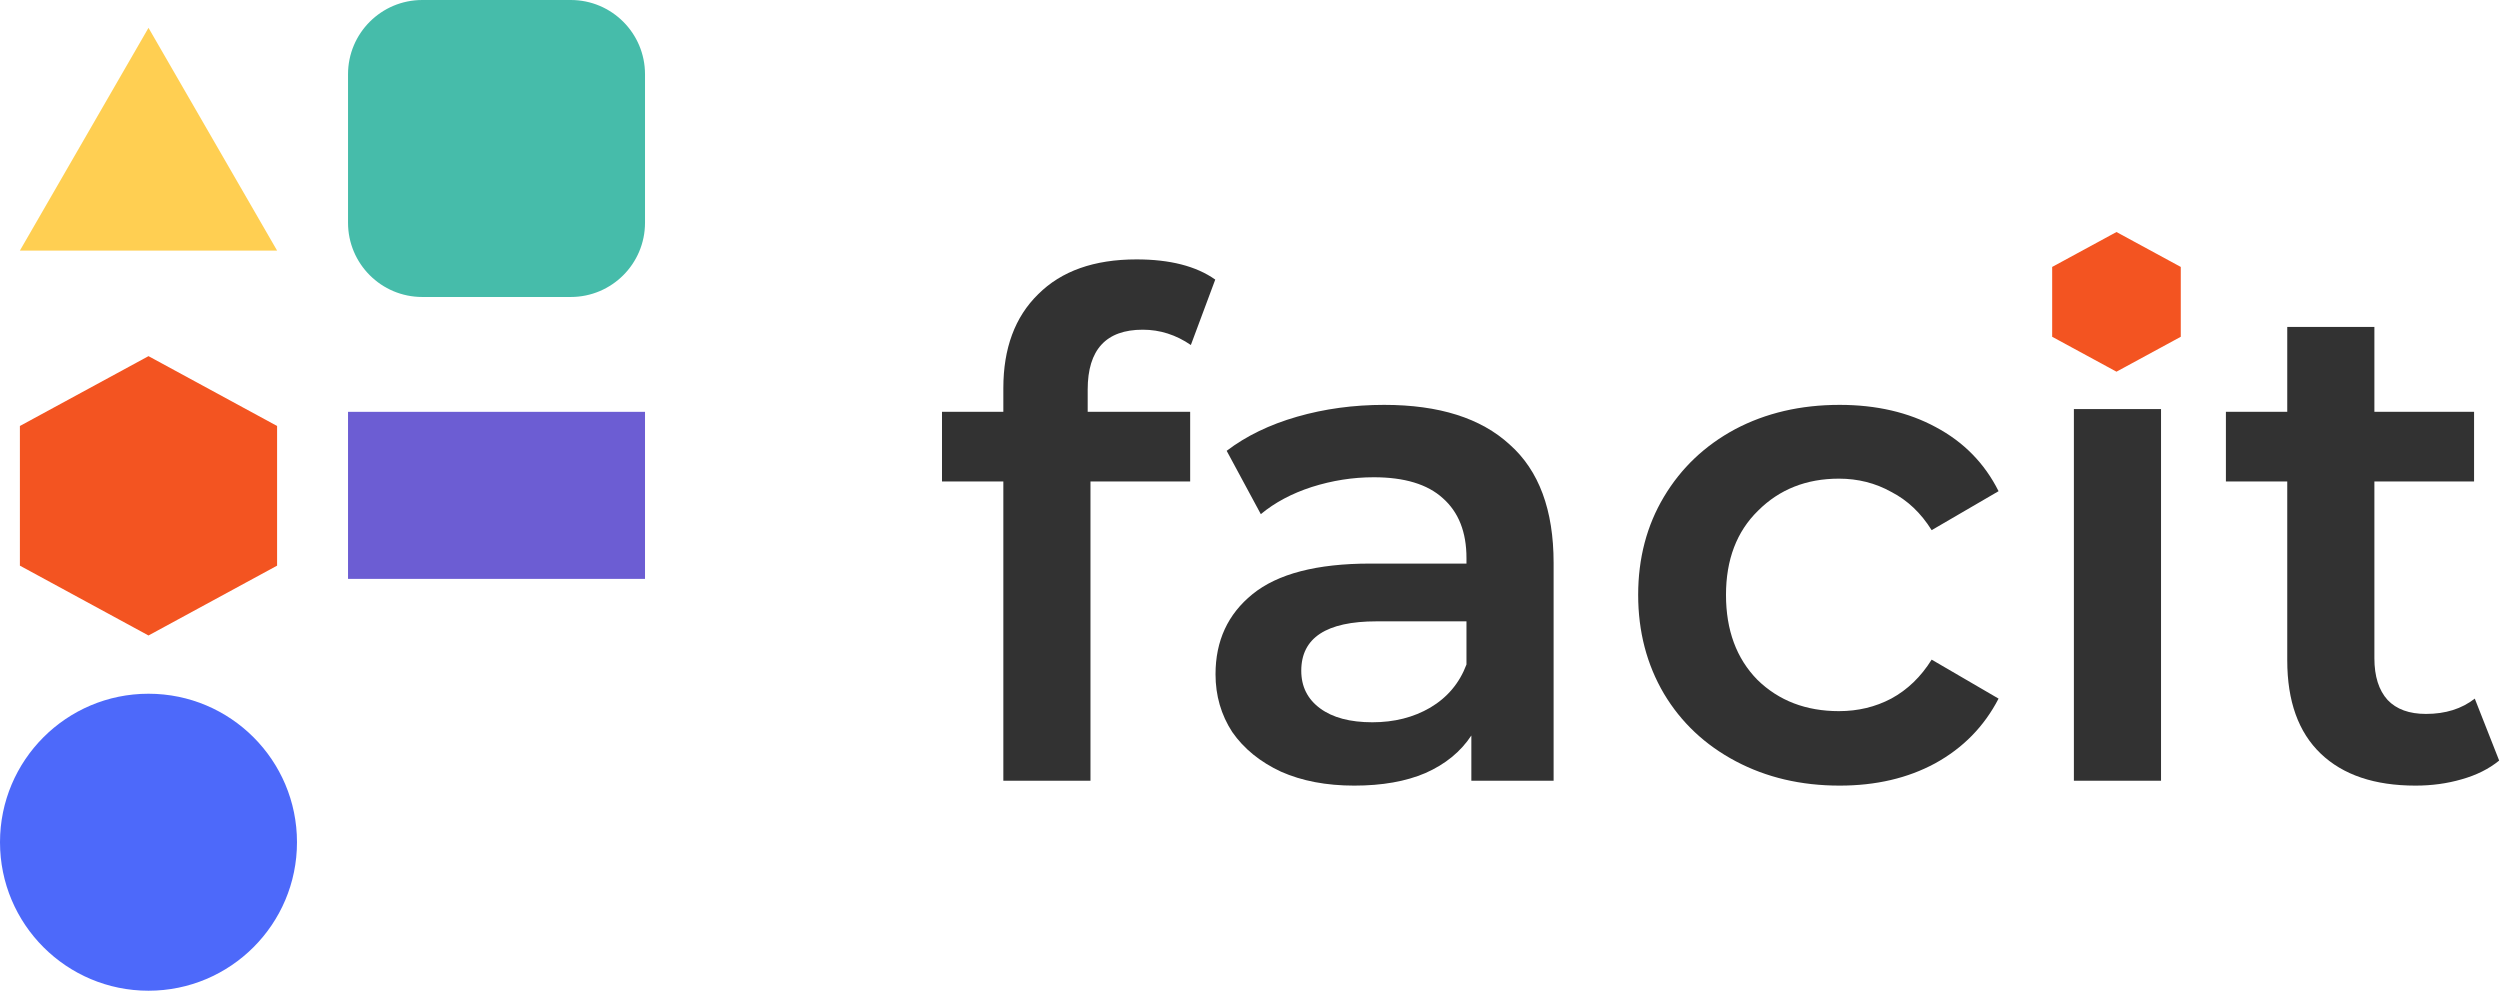
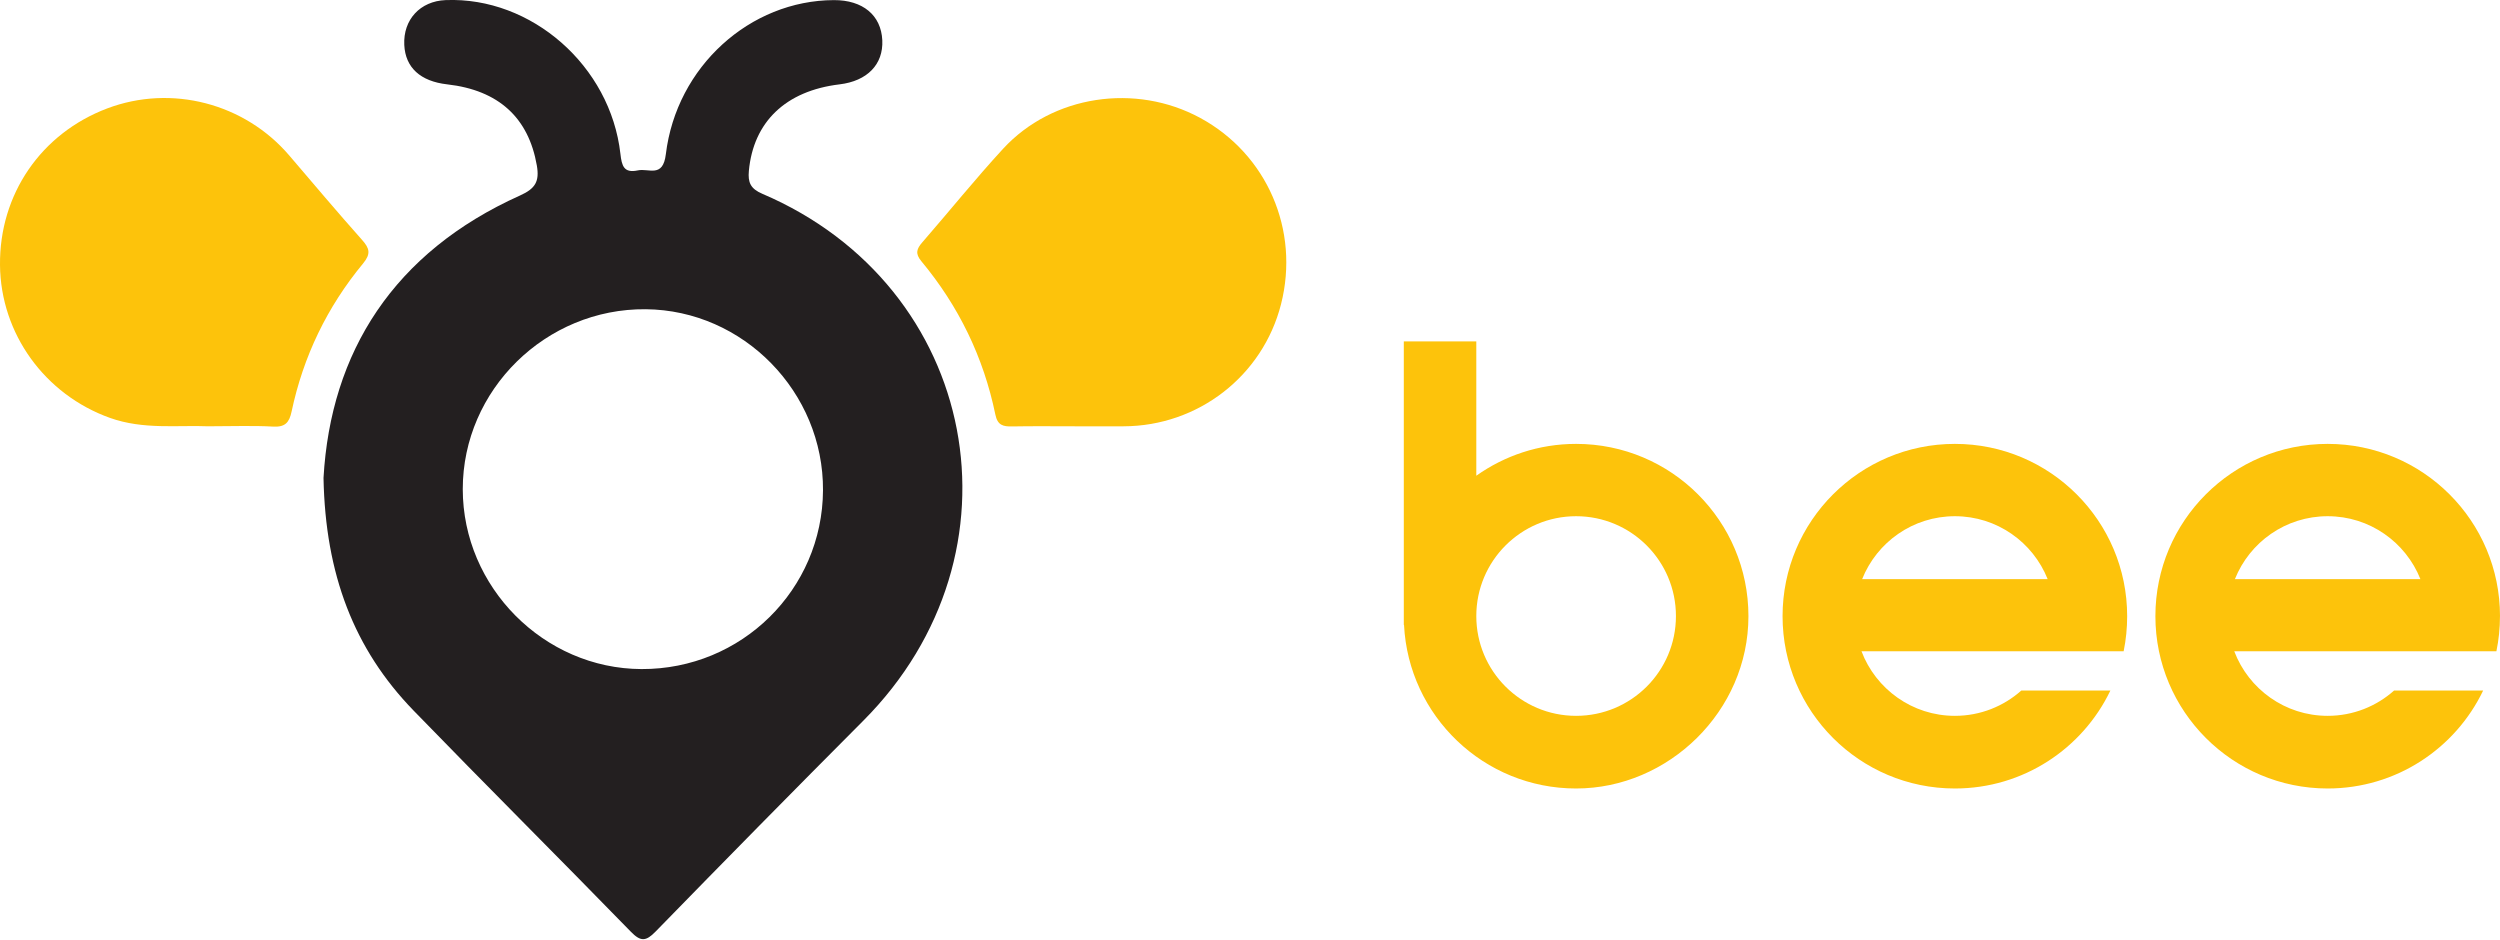
- <svg xmlns="http://www.w3.org/2000/svg" width="2155" height="854" viewBox="0 0 2155 854" fill="none">
-   <path d="M985.058 284.2C953.411 284.2 937.587 301.4 937.587 335.8V355H1025.92V415H939.991V673H864.879V415H812V355H864.879V334.6C864.879 300.2 874.894 273.2 894.924 253.6C914.953 233.6 943.195 223.6 979.65 223.6C1008.49 223.6 1031.13 229.4 1047.55 241L1026.52 297.4C1013.7 288.6 999.88 284.2 985.058 284.2Z" fill="#323232" />
-   <path d="M1193.19 349C1240.46 349 1276.52 360.4 1301.35 383.2C1326.59 405.6 1339.21 439.6 1339.21 485.2V673H1268.3V634C1259.09 648 1245.87 658.8 1228.65 666.4C1211.82 673.6 1191.39 677.2 1167.35 677.2C1143.32 677.2 1122.29 673.2 1104.26 665.2C1086.23 656.8 1072.21 645.4 1062.2 631C1052.58 616.2 1047.78 599.6 1047.78 581.2C1047.78 552.4 1058.39 529.4 1079.62 512.2C1101.26 494.6 1135.11 485.8 1181.18 485.8H1264.1V481C1264.1 458.6 1257.29 441.4 1243.67 429.4C1230.45 417.4 1210.62 411.4 1184.18 411.4C1166.15 411.4 1148.33 414.2 1130.7 419.8C1113.47 425.4 1098.85 433.2 1086.83 443.2L1057.39 388.6C1074.22 375.8 1094.45 366 1118.08 359.2C1141.72 352.4 1166.75 349 1193.19 349ZM1182.98 622.6C1201.81 622.6 1218.43 618.4 1232.85 610C1247.67 601.2 1258.09 588.8 1264.1 572.8V535.6H1186.58C1143.32 535.6 1121.69 549.8 1121.69 578.2C1121.69 591.8 1127.09 602.6 1137.91 610.6C1148.73 618.6 1163.75 622.6 1182.98 622.6Z" fill="#323232" />
-   <path d="M1585.76 677.2C1552.51 677.2 1522.67 670.2 1496.23 656.2C1469.79 642.2 1449.16 622.8 1434.34 598C1419.51 572.8 1412.1 544.4 1412.1 512.8C1412.1 481.2 1419.51 453 1434.34 428.2C1449.16 403.4 1469.59 384 1495.63 370C1522.07 356 1552.11 349 1585.76 349C1617.41 349 1645.05 355.4 1668.68 368.2C1692.72 381 1710.75 399.4 1722.76 423.4L1665.08 457C1655.87 442.2 1644.25 431.2 1630.23 424C1616.61 416.4 1601.58 412.6 1585.16 412.6C1557.12 412.6 1533.88 421.8 1515.46 440.2C1497.03 458.2 1487.81 482.4 1487.81 512.8C1487.81 543.2 1496.83 567.6 1514.86 586C1533.28 604 1556.72 613 1585.16 613C1601.58 613 1616.61 609.4 1630.23 602.2C1644.25 594.6 1655.87 583.4 1665.08 568.6L1722.76 602.2C1710.35 626.2 1692.12 644.8 1668.08 658C1644.45 670.8 1617.01 677.2 1585.76 677.2Z" fill="#323232" />
-   <path d="M1787.69 352.6H1862.81V673H1787.69V352.6ZM1825.55 299.8C1811.93 299.8 1800.51 295.6 1791.3 287.2C1782.09 278.4 1777.48 267.6 1777.48 254.8C1777.48 242 1782.09 231.4 1791.3 223C1800.51 214.2 1811.93 209.8 1825.55 209.8C1839.17 209.8 1850.59 214 1859.8 222.4C1869.02 230.4 1873.62 240.6 1873.62 253C1873.62 266.2 1869.02 277.4 1859.8 286.6C1850.99 295.4 1839.57 299.8 1825.55 299.8Z" fill="#323232" />
-   <path d="M2154.28 655.6C2145.47 662.8 2134.65 668.2 2121.83 671.8C2109.41 675.4 2096.19 677.2 2082.17 677.2C2046.92 677.2 2019.68 668 2000.45 649.6C1981.22 631.2 1971.61 604.4 1971.61 569.2V415H1918.73V355H1971.61V281.8H2046.72V355H2132.65V415H2046.72V567.4C2046.72 583 2050.52 595 2058.13 603.4C2065.75 611.4 2076.76 615.4 2091.18 615.4C2108.01 615.4 2122.03 611 2133.25 602.2L2154.28 655.6Z" fill="#323232" />
-   <path d="M1824.4 200L1879.83 230.098V290.295L1824.4 320.393L1768.97 290.295V230.098L1824.4 200Z" fill="#F35421" />
-   <rect x="300" width="256" height="256" rx="64" fill="#46BCAA" />
-   <circle cx="128" cy="726" r="128" fill="#4D69FA" />
-   <rect x="300" y="355" width="256" height="144" fill="#6C5DD3" />
-   <path d="M128 24L238.851 216H17.149L128 24Z" fill="#FFCF52" />
-   <path d="M128 307L238.851 367.197V487.59L128 547.787L17.149 487.59V367.197L128 307Z" fill="#F35421" />
+ <svg xmlns="http://www.w3.org/2000/svg" id="Capa_1" data-name="Capa 1" viewBox="0 0 1127.31 423.49">
+   <defs>
+     <style>
+       .cls-1 {
+         fill: #fdc30b;
+       }
+ 
+       .cls-1, .cls-2 {
+         stroke-width: 0px;
+       }
+ 
+       .cls-2 {
+         fill: #231f20;
+       }
+     </style>
+   </defs>
+   <path class="cls-2" d="M145.88,215.51c3.23-56.75,31.64-101.75,88.6-127.35,6.93-3.11,8.85-6.34,7.59-13.56-3.74-21.47-17.17-33.93-40.4-36.56-12.11-1.37-18.88-7.57-19.37-17.76-.56-11.42,7.16-19.78,18.67-20.24,38.68-1.53,74.32,29.66,78.79,69.33.61,5.43,1.54,8.81,7.87,7.46,4.92-1.05,11.3,3.57,12.61-7.27C305.03,29.95,338.26.19,376,.05c13.05-.05,21.32,6.8,21.85,18.11.51,10.87-6.77,18.38-19.27,19.88-24.31,2.91-38.88,16.95-40.9,39.04-.47,5.18.73,8.02,6.06,10.3,97.89,41.82,120.81,162.09,45.55,237.59-31.39,31.49-62.57,63.19-93.61,95.03-4.38,4.49-6.72,4.77-11.25.1-32.5-33.38-65.53-66.26-97.96-99.71-26.85-27.71-39.76-61.38-40.59-104.88ZM371.11,221.12c.27-44.31-35.9-81.27-79.92-81.68-45.08-.42-82.52,36.38-82.52,81.12,0,44.16,36.56,80.97,80.6,81.14,45.06.17,81.58-35.78,81.84-80.58Z" />
+   <path class="cls-1" d="M93.98,192.23c-13.73-.6-29.3,1.62-44.45-3.81C20.23,177.92.29,150.51,0,119.49c-.29-31.89,18.5-59.31,48.35-70.6,28.93-10.93,61.95-2.36,82.13,21.27,10.87,12.73,21.67,25.53,32.8,38.04,3.4,3.82,4.04,6.26.42,10.63-16.17,19.55-26.95,41.89-32.21,66.74-1.07,5.05-2.95,7.1-8.4,6.79-9.11-.51-18.27-.14-29.11-.14Z" />
+   <path class="cls-1" d="M484.72,192.23c-9.44,0-18.89-.12-28.33.06-4.05.08-6.56-.49-7.56-5.35-5.31-25.81-16.53-48.91-33.38-69.16-2.87-3.45-2.1-5.58.43-8.5,12.19-14.02,23.85-28.51,36.41-42.17,22.28-24.21,59.74-29.8,88.97-13.91,30.07,16.35,44.89,50.54,36.39,83.96-8.23,32.36-37.4,54.99-71,55.07-7.31.02-14.62,0-21.93,0Z" />
+   <g>
+     <path class="cls-1" d="M710.7,200.16c-16.78,0-32.29,5.33-45,14.36v-60.58h-32.69v127.86h.1c2.05,41.06,36.01,73.75,77.59,73.75s77.71-34.79,77.71-77.71-34.79-77.68-77.71-77.68ZM710.7,322.79c-24.84,0-45-20.15-45-45s20.15-45.02,45-45.02,45.02,20.15,45.02,45.02-20.15,45-45.02,45Z" />
+     <path class="cls-1" d="M959.19,277.84c0-42.9-34.79-77.68-77.68-77.68s-77.71,34.79-77.71,77.68,34.79,77.71,77.71,77.71c30.9,0,57.6-18.05,70.11-44.17h-40.16c-7.96,7.08-18.44,11.41-29.95,11.41-19.25,0-35.69-12.12-42.12-29.12h118.21c1.05-5.11,1.59-10.41,1.59-15.83ZM839.69,261.13c6.62-16.61,22.84-28.36,41.82-28.36s35.2,11.75,41.82,28.36h-83.64Z" />
+     <path class="cls-1" d="M1127.31,277.84c0-42.9-34.79-77.68-77.71-77.68s-77.68,34.79-77.68,77.68,34.79,77.71,77.68,77.71c30.9,0,57.6-18.05,70.11-44.17h-40.16c-7.94,7.08-18.44,11.41-29.95,11.41-19.25,0-35.69-12.12-42.12-29.12h118.21c1.05-5.11,1.61-10.41,1.61-15.83ZM1007.78,261.13c6.62-16.61,22.84-28.36,41.82-28.36s35.2,11.75,41.82,28.36h-83.64Z" />
+   </g>
</svg>
